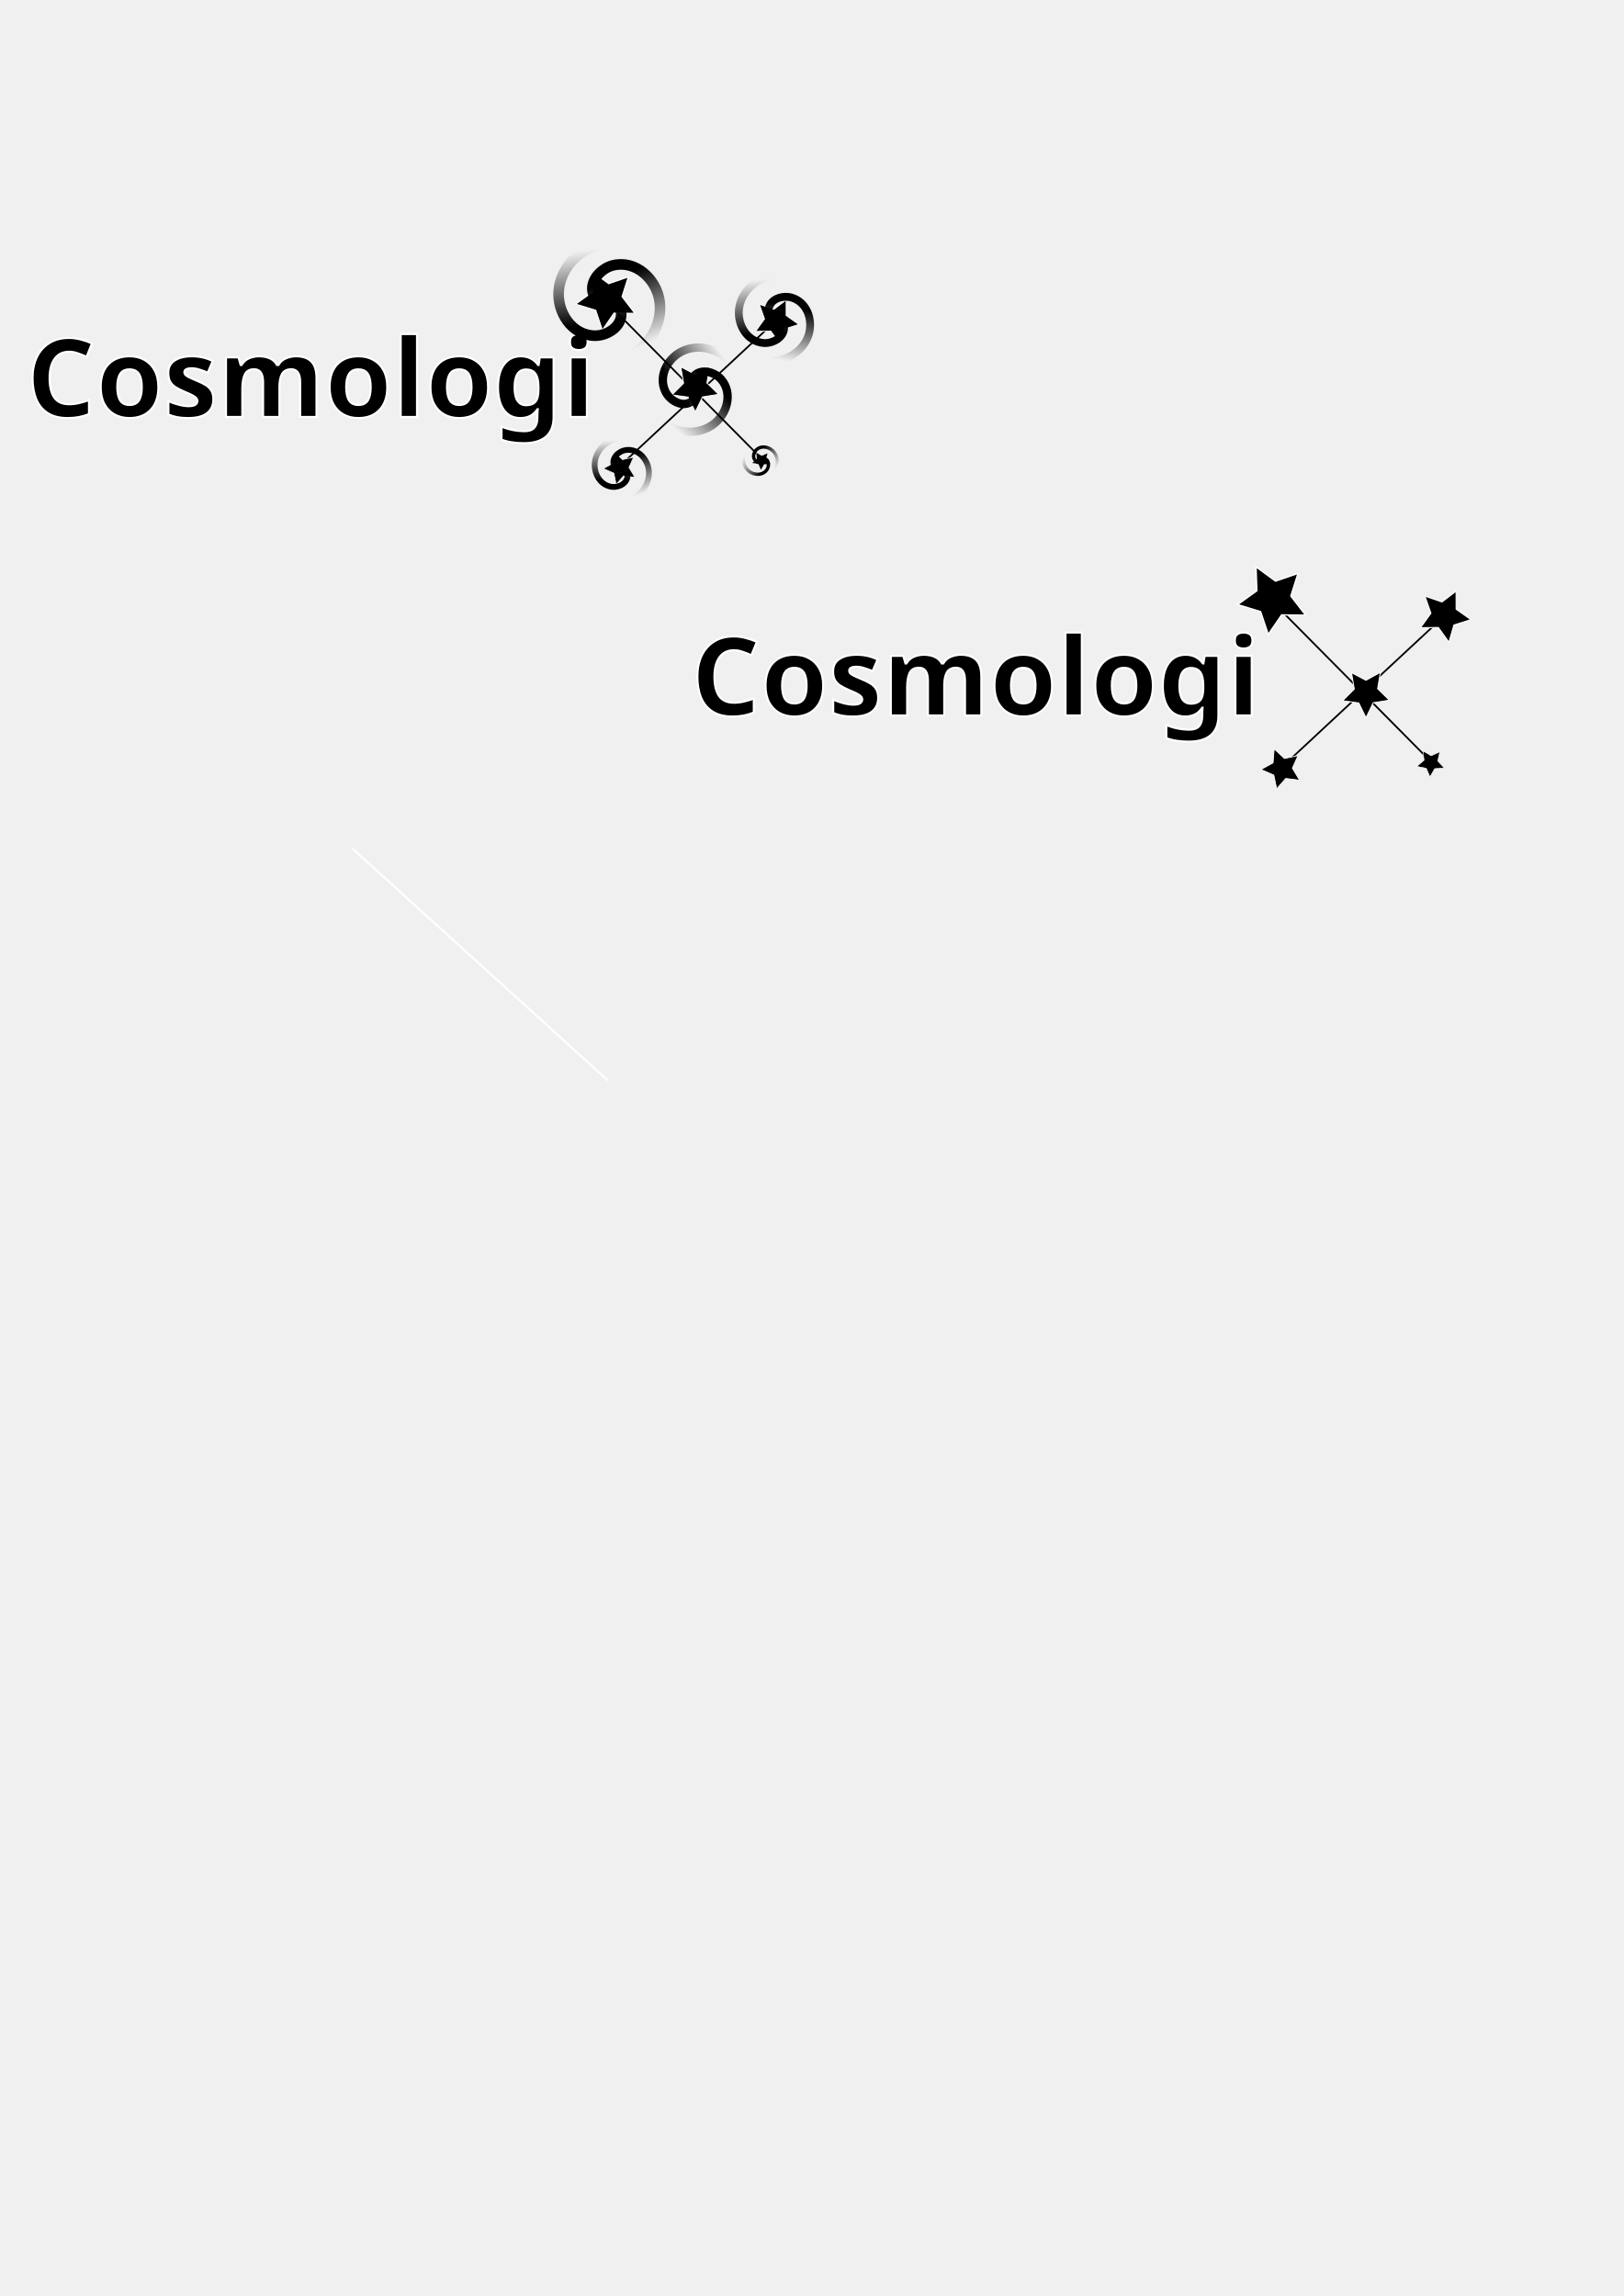
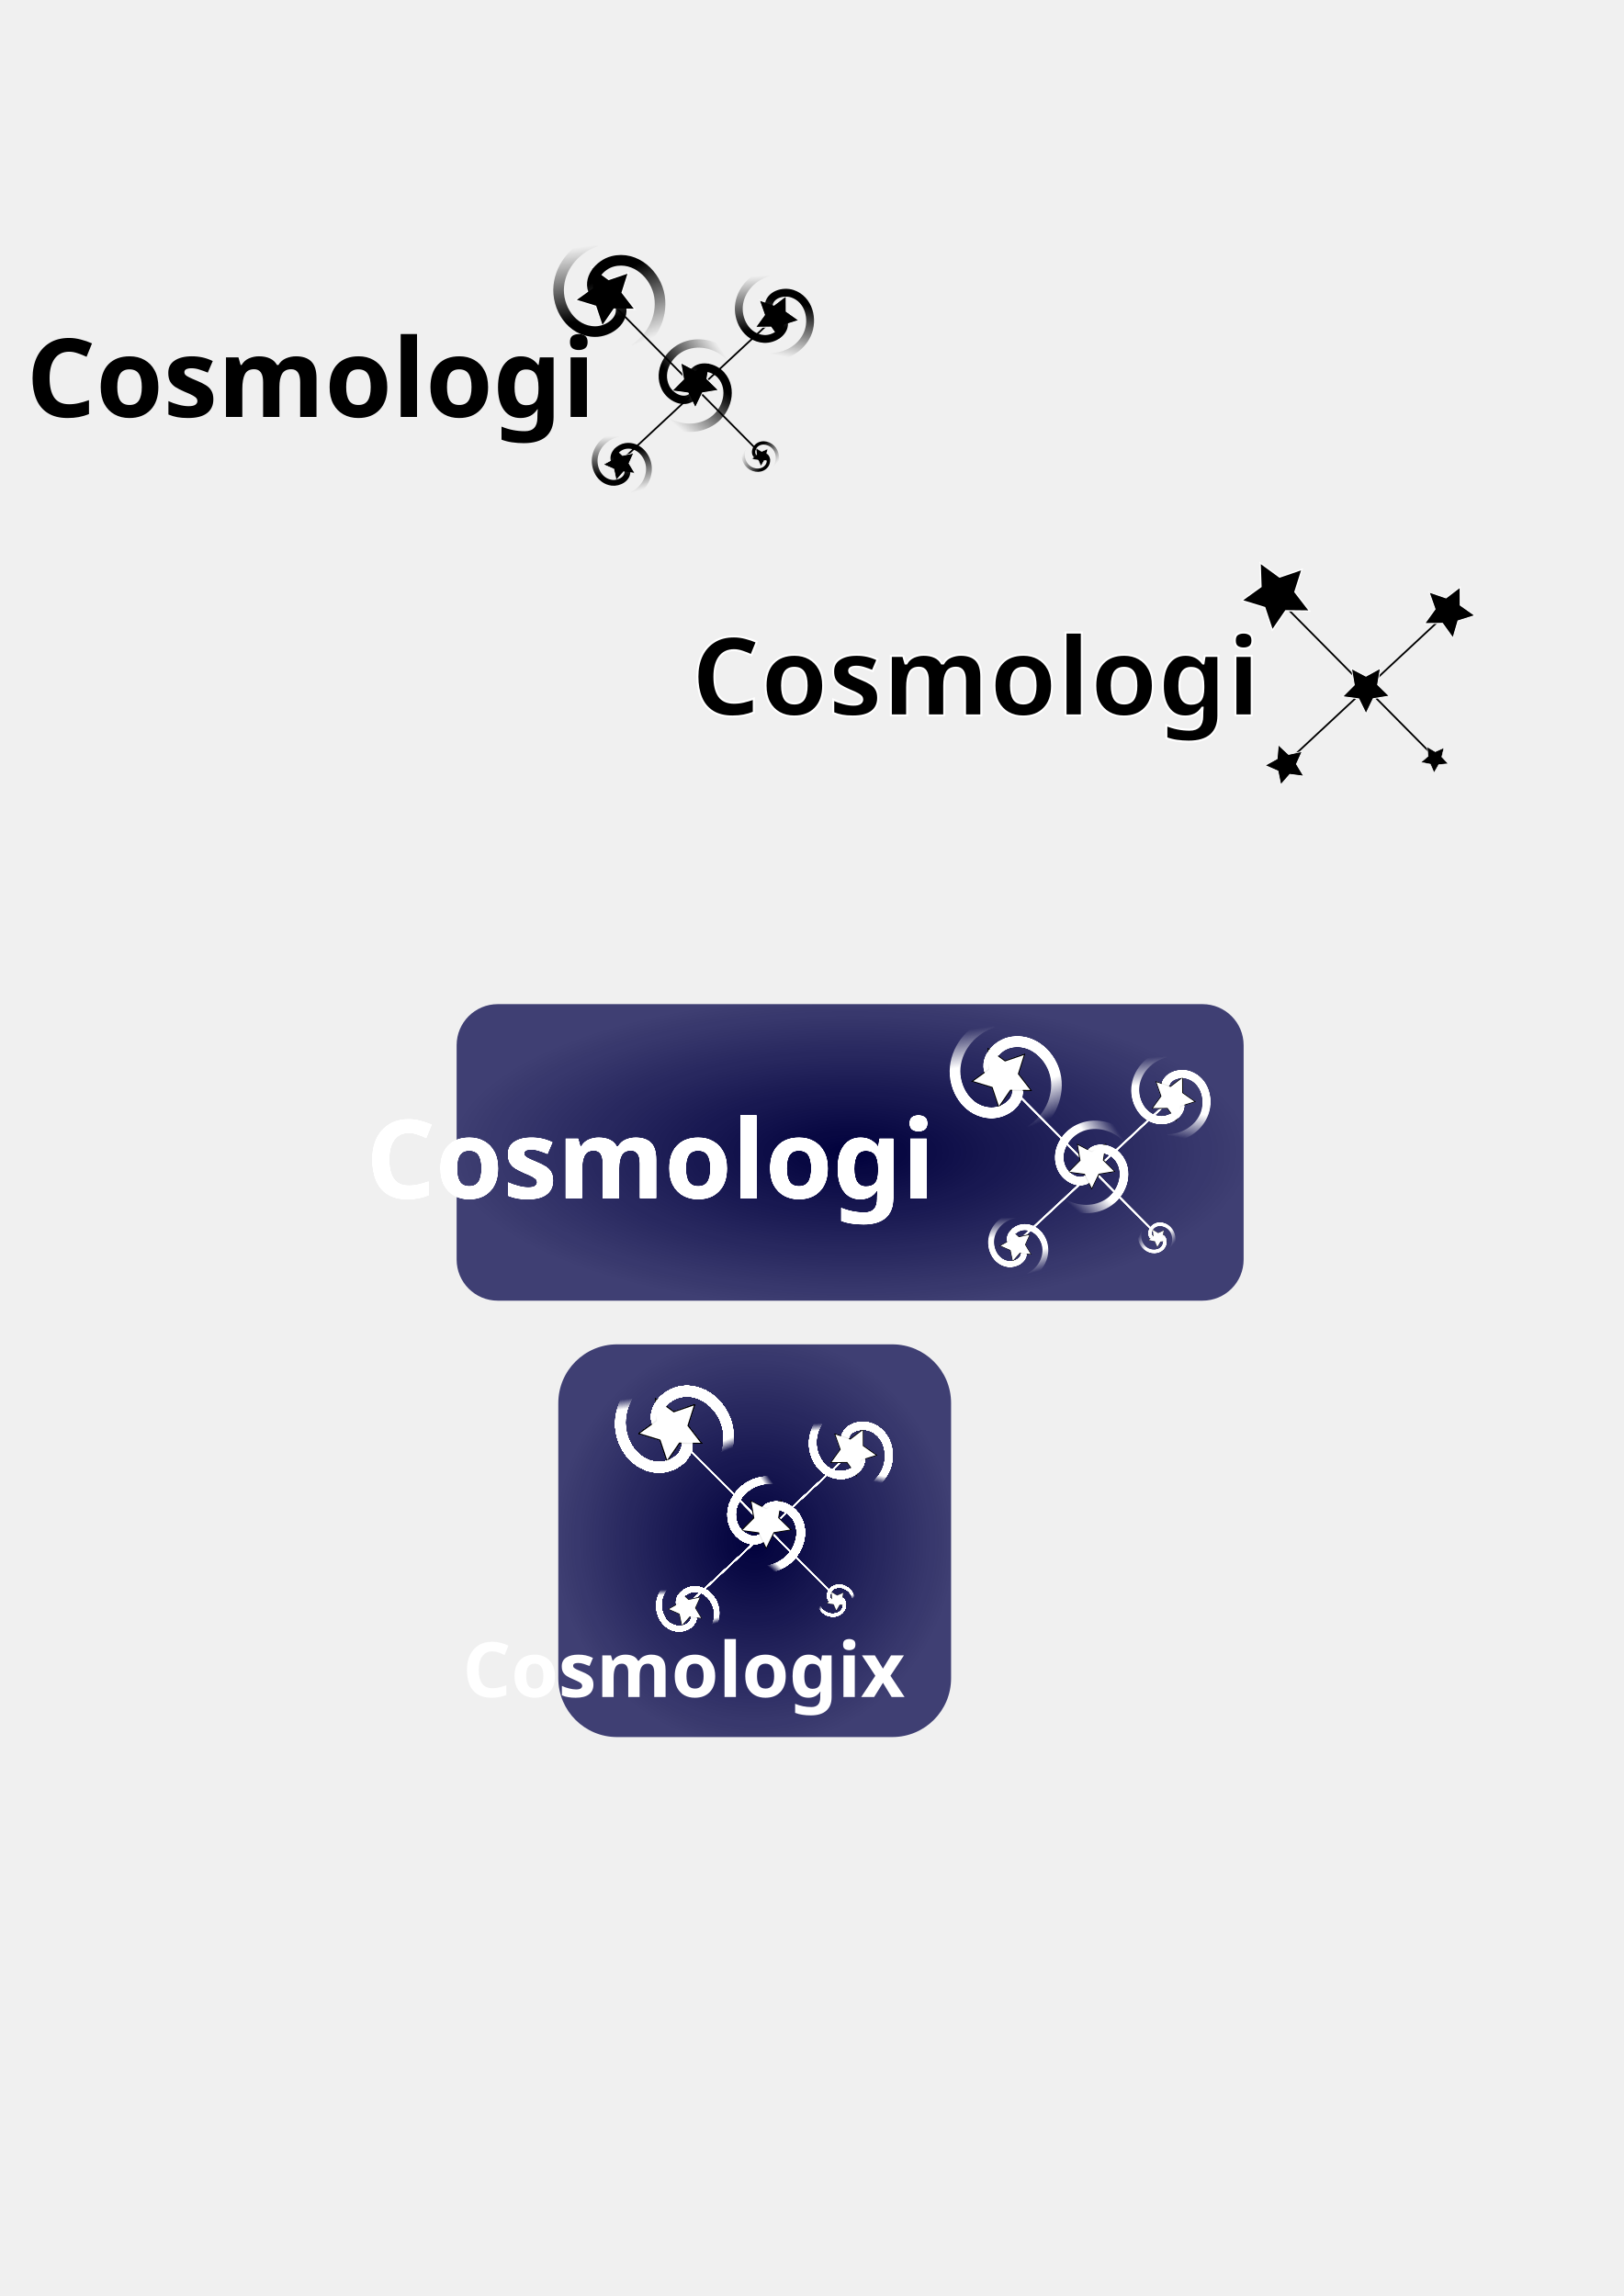
<svg xmlns="http://www.w3.org/2000/svg" xmlns:xlink="http://www.w3.org/1999/xlink" width="210mm" height="297mm" viewBox="0 0 210 297" version="1.1" id="svg5">
  <defs id="defs2">
+     <rect x="284.219" y="779.448" width="178.713" height="60.289" id="rect8260" />
+     <linearGradient id="linearGradient2620">
+       <stop style="stop-color:#00003b;stop-opacity:1;" offset="0" id="stop2616" />
+       <stop style="stop-color:#000046;stop-opacity:0.737;" offset="1" id="stop2618" />
+     </linearGradient>
    <linearGradient id="linearGradient1380">
      <stop style="stop-color:#000000;stop-opacity:1;" offset="0" id="stop1376" />
      <stop style="stop-color:#000000;stop-opacity:0;" offset="1" id="stop1378" />
    </linearGradient>
    <linearGradient xlink:href="#linearGradient1380" id="linearGradient1382" x1="120.04" y1="78.304" x2="130.813" y2="87.799" gradientUnits="userSpaceOnUse" />
    <linearGradient xlink:href="#linearGradient1380" id="linearGradient1426" gradientUnits="userSpaceOnUse" x1="120.04" y1="78.304" x2="130.813" y2="87.799" />
    <linearGradient xlink:href="#linearGradient1380" id="linearGradient1382-5" x1="120.04" y1="78.304" x2="130.813" y2="87.799" gradientUnits="userSpaceOnUse" />
    <linearGradient xlink:href="#linearGradient1380" id="linearGradient1672" gradientUnits="userSpaceOnUse" x1="120.04" y1="78.304" x2="130.813" y2="87.799" />
    <linearGradient xlink:href="#linearGradient1380" id="linearGradient1382-4" x1="120.04" y1="78.304" x2="130.813" y2="87.799" gradientUnits="userSpaceOnUse" />
    <linearGradient xlink:href="#linearGradient1380" id="linearGradient1720" gradientUnits="userSpaceOnUse" x1="120.04" y1="78.304" x2="130.813" y2="87.799" />
    <linearGradient xlink:href="#linearGradient1380" id="linearGradient1382-8" x1="120.04" y1="78.304" x2="130.813" y2="87.799" gradientUnits="userSpaceOnUse" />
    <linearGradient xlink:href="#linearGradient1380" id="linearGradient1768" gradientUnits="userSpaceOnUse" x1="120.04" y1="78.304" x2="130.813" y2="87.799" />
    <linearGradient xlink:href="#linearGradient1380" id="linearGradient1382-9" x1="120.04" y1="78.304" x2="130.813" y2="87.799" gradientUnits="userSpaceOnUse" />
    <linearGradient xlink:href="#linearGradient1380" id="linearGradient1816" gradientUnits="userSpaceOnUse" x1="120.04" y1="78.304" x2="130.813" y2="87.799" />
+     <radialGradient xlink:href="#linearGradient2620" id="radialGradient2624" cx="60.387" cy="110.52" fx="60.387" fy="110.52" r="51.925" gradientTransform="matrix(1,0,0,0.3892563,49.5633,106.0489)" gradientUnits="userSpaceOnUse" />
+     <linearGradient xlink:href="#linearGradient1380" id="linearGradient1382-0" x1="120.04" y1="78.304" x2="130.813" y2="87.799" gradientUnits="userSpaceOnUse" />
+     <linearGradient xlink:href="#linearGradient1380" id="linearGradient6683" gradientUnits="userSpaceOnUse" x1="120.04" y1="78.304" x2="130.813" y2="87.799" />
+     <linearGradient xlink:href="#linearGradient1380" id="linearGradient6685" gradientUnits="userSpaceOnUse" x1="120.04" y1="78.304" x2="130.813" y2="87.799" />
+     <linearGradient xlink:href="#linearGradient1380" id="linearGradient6687" gradientUnits="userSpaceOnUse" x1="120.04" y1="78.304" x2="130.813" y2="87.799" />
+     <linearGradient xlink:href="#linearGradient1380" id="linearGradient6689" gradientUnits="userSpaceOnUse" x1="120.04" y1="78.304" x2="130.813" y2="87.799" />
+     <linearGradient xlink:href="#linearGradient1380" id="linearGradient6691" gradientUnits="userSpaceOnUse" x1="120.04" y1="78.304" x2="130.813" y2="87.799" />
+     <linearGradient xlink:href="#linearGradient1380" id="linearGradient6693" gradientUnits="userSpaceOnUse" x1="120.04" y1="78.304" x2="130.813" y2="87.799" />
+     <linearGradient xlink:href="#linearGradient1380" id="linearGradient6695" gradientUnits="userSpaceOnUse" x1="120.04" y1="78.304" x2="130.813" y2="87.799" />
+     <linearGradient xlink:href="#linearGradient1380" id="linearGradient6697" gradientUnits="userSpaceOnUse" x1="120.04" y1="78.304" x2="130.813" y2="87.799" />
+     <linearGradient xlink:href="#linearGradient1380" id="linearGradient6699" gradientUnits="userSpaceOnUse" x1="120.04" y1="78.304" x2="130.813" y2="87.799" />
+     <filter style="color-interpolation-filters:sRGB;" id="filter7128" x="0" y="-0.02" width="1.006" height="1.03">
+       <feColorMatrix type="hueRotate" values="180" result="color1" id="feColorMatrix7124" />
+       <feColorMatrix values="-1 0 0 0 1 0 -1 0 0 1 0 0 -1 0 1 -0.21 -0.72 -0.07 2 0 " result="color2" id="feColorMatrix7126" />
+     </filter>
+     <radialGradient xlink:href="#linearGradient2620" id="radialGradient2624-3" cx="60.387" cy="110.52" fx="60.387" fy="110.52" r="51.925" gradientTransform="matrix(0.4990904,0,0,0.5154996,67.46861,142.3244)" gradientUnits="userSpaceOnUse" />
+     <linearGradient xlink:href="#linearGradient1380" id="linearGradient1382-2" x1="120.04" y1="78.304" x2="130.813" y2="87.799" gradientUnits="userSpaceOnUse" />
+     <linearGradient xlink:href="#linearGradient1380" id="linearGradient8027" gradientUnits="userSpaceOnUse" x1="120.04" y1="78.304" x2="130.813" y2="87.799" />
+     <linearGradient xlink:href="#linearGradient1380" id="linearGradient8029" gradientUnits="userSpaceOnUse" x1="120.04" y1="78.304" x2="130.813" y2="87.799" />
+     <linearGradient xlink:href="#linearGradient1380" id="linearGradient8031" gradientUnits="userSpaceOnUse" x1="120.04" y1="78.304" x2="130.813" y2="87.799" />
+     <linearGradient xlink:href="#linearGradient1380" id="linearGradient8033" gradientUnits="userSpaceOnUse" x1="120.04" y1="78.304" x2="130.813" y2="87.799" />
+     <linearGradient xlink:href="#linearGradient1380" id="linearGradient8035" gradientUnits="userSpaceOnUse" x1="120.04" y1="78.304" x2="130.813" y2="87.799" />
+     <linearGradient xlink:href="#linearGradient1380" id="linearGradient8037" gradientUnits="userSpaceOnUse" x1="120.04" y1="78.304" x2="130.813" y2="87.799" />
+     <linearGradient xlink:href="#linearGradient1380" id="linearGradient8039" gradientUnits="userSpaceOnUse" x1="120.04" y1="78.304" x2="130.813" y2="87.799" />
+     <linearGradient xlink:href="#linearGradient1380" id="linearGradient8041" gradientUnits="userSpaceOnUse" x1="120.04" y1="78.304" x2="130.813" y2="87.799" />
+     <linearGradient xlink:href="#linearGradient1380" id="linearGradient8043" gradientUnits="userSpaceOnUse" x1="120.04" y1="78.304" x2="130.813" y2="87.799" />
+     <filter style="color-interpolation-filters:sRGB;" id="filter8105" x="-0.021" y="-0.02" width="1.037" height="1.03">
+       <feColorMatrix type="hueRotate" values="180" result="color1" id="feColorMatrix8101" />
+       <feColorMatrix values="-1 0 0 0 1 0 -1 0 0 1 0 0 -1 0 1 -0.21 -0.72 -0.07 2 0 " result="fbSourceGraphic" id="feColorMatrix8103" />
+       <feColorMatrix result="fbSourceGraphicAlpha" in="fbSourceGraphic" values="0 0 0 -1 0 0 0 0 -1 0 0 0 0 -1 0 0 0 0 1 0" id="feColorMatrix8107" />
+       <feColorMatrix id="feColorMatrix8109" type="hueRotate" values="180" result="color1" in="fbSourceGraphic" />
+       <feColorMatrix id="feColorMatrix8111" values="-1 0 0 0 1 0 -1 0 0 1 0 0 -1 0 1 -0.21 -0.72 -0.07 2 0 " result="fbSourceGraphic" />
+       <feColorMatrix result="fbSourceGraphicAlpha" in="fbSourceGraphic" values="0 0 0 -1 0 0 0 0 -1 0 0 0 0 -1 0 0 0 0 1 0" id="feColorMatrix8113" />
+       <feColorMatrix id="feColorMatrix8115" type="hueRotate" values="180" result="color1" in="fbSourceGraphic" />
+       <feColorMatrix id="feColorMatrix8117" values="-1 0 0 0 1 0 -1 0 0 1 0 0 -1 0 1 -0.21 -0.72 -0.07 2 0 " result="color2" />
+     </filter>
  </defs>
  <g id="layer1">
    <text xml:space="preserve" style="font-weight:bold;font-size:14.111px;font-family:'DejaVu Sans';-inkscape-font-specification:'DejaVu Sans, Bold';text-align:center;text-anchor:middle;fill:#000000;stroke:#ffffff;stroke-width:0.265" x="36.84" y="67.983" id="text236">
      <tspan id="tspan234" style="stroke-width:0.265;fill:#000000" x="36.84" y="67.983" />
    </text>
-     <text xml:space="preserve" style="font-weight:bold;font-size:14.111px;font-family:Andika;-inkscape-font-specification:'Andika Bold';text-align:center;text-anchor:middle;fill:#000000;stroke:#ffffff;stroke-width:0.265;font-style:normal;font-stretch:normal;font-variant:normal" x="49.373" y="53.931" id="text292">
-       <tspan id="tspan290" style="stroke-width:0.265;-inkscape-font-specification:'Andika Bold';font-family:Andika;font-weight:bold;font-style:normal;font-stretch:normal;font-variant:normal" x="49.373" y="53.931">Cosmologi</tspan>
+     <text xml:space="preserve" style="font-weight:bold;font-size:14.111px;font-family:Andika;-inkscape-font-specification:'Andika Bold';text-align:center;text-anchor:middle;fill:#000000;stroke:none;stroke-width:0.265;font-style:normal;font-stretch:normal;font-variant:normal" x="49.373" y="53.931" id="text292">
+       <tspan id="tspan290" style="stroke-width:0.265;-inkscape-font-specification:'Andika Bold';font-family:Andika;font-weight:bold;font-style:normal;font-stretch:normal;font-variant:normal;stroke:none" x="49.373" y="53.931">Cosmologi</tspan>
    </text>
-     <path style="fill:#000000;stroke:#ffffff;stroke-width:0.265" d="M 45.575,109.761 78.618,139.765" id="path464" />
-     <path style="fill:#000000;stroke:#000000;stroke-width:0.226" d="M 99.972,41.842 80.304,60.155" id="path522" />
-     <path style="fill:#000000;stroke:#000000;stroke-width:0.226" d="M 77.354,37.986 99.316,60.155" id="path524" />
-     <g id="g1588" transform="matrix(-0.500278,-0.4375309,0.4375309,-0.500278,115.7266,135.3958)">
+     <path style="fill:#000000;stroke:#000000;stroke-width:0.226" d="M 99.972,41.312 80.304,59.625" id="path522" />
+     <path style="fill:#000000;stroke:#000000;stroke-width:0.226" d="M 77.354,37.457 99.316,59.625" id="path524" />
+     <g id="g1588" transform="matrix(-0.500278,-0.4375309,0.4375309,-0.500278,115.7266,134.8666)">
      <g id="g1477" transform="translate(-1.329284,-26.58568)" style="fill:#000000;fill-opacity:1;stroke:#ffffff;stroke-opacity:1">
        <path style="fill:#000000;fill-opacity:1;stroke:#ffffff;stroke-width:0.265;stroke-opacity:1" id="path396" d="m 96.468,36.46 -4.735,-0.476 -3.076,3.631 -1.011,-4.65 -4.404,-1.804 4.11,-2.398 0.355,-4.745 3.551,3.168 4.623,-1.129 -1.916,4.356 z" transform="matrix(0.8475871,-0.1595805,0.1628152,0.8307482,57.39896,86.4713)" />
      </g>
      <path style="fill:none;fill-rule:evenodd;stroke:url(#linearGradient1382);stroke-width:2.065;stroke-dasharray:none" id="path1351" d="m 124.573,78.238 c 0.75,1.748 -1.986,1.873 -2.906,1.247 -2.491,-1.699 -1.531,-5.375 0.412,-7.058 3.477,-3.009 8.748,-1.419 11.21,2.071 2.359,3.344 2.261,7.873 0.209,11.336" transform="translate(12.91304,-6.646419)" />
      <path style="fill:none;fill-rule:evenodd;stroke:url(#linearGradient1426);stroke-width:2.065;stroke-dasharray:none" id="path1351-7" d="m 124.573,78.238 c 0.75,1.748 -1.986,1.873 -2.906,1.247 -2.491,-1.699 -1.531,-5.375 0.412,-7.058 3.477,-3.009 8.748,-1.419 11.21,2.071 2.359,3.344 2.261,7.873 0.209,11.336" transform="rotate(165.2208,131.3745,76.62298)" />
    </g>
-     <g id="g1588-7" transform="matrix(0.2075098,0,0,0.2075098,69.84443,44.50226)">
+     <g id="g1588-7" transform="matrix(0.2075098,0,0,0.2075098,69.84443,43.9731)">
      <g id="g1477-4" transform="translate(-1.329284,-26.58568)" style="fill:#000000;fill-opacity:1;stroke:#ffffff;stroke-opacity:1">
        <path style="fill:#000000;fill-opacity:1;stroke:#ffffff;stroke-width:0.265;stroke-opacity:1" id="path396-5" d="m 96.468,36.46 -4.735,-0.476 -3.076,3.631 -1.011,-4.65 -4.404,-1.804 4.11,-2.398 0.355,-4.745 3.551,3.168 4.623,-1.129 -1.916,4.356 z" transform="matrix(0.8475871,-0.1595805,0.1628152,0.8307482,57.39896,86.4713)" />
      </g>
      <path style="fill:none;fill-rule:evenodd;stroke:url(#linearGradient1672);stroke-width:2.065;stroke-dasharray:none" id="path1351-2" d="m 124.573,78.238 c 0.75,1.748 -1.986,1.873 -2.906,1.247 -2.491,-1.699 -1.531,-5.375 0.412,-7.058 3.477,-3.009 8.748,-1.419 11.21,2.071 2.359,3.344 2.261,7.873 0.209,11.336" transform="translate(12.91304,-6.646419)" />
      <path style="fill:none;fill-rule:evenodd;stroke:url(#linearGradient1382-5);stroke-width:2.065;stroke-dasharray:none" id="path1351-7-5" d="m 124.573,78.238 c 0.75,1.748 -1.986,1.873 -2.906,1.247 -2.491,-1.699 -1.531,-5.375 0.412,-7.058 3.477,-3.009 8.748,-1.419 11.21,2.071 2.359,3.344 2.261,7.873 0.209,11.336" transform="rotate(165.2208,131.3745,76.62298)" />
    </g>
-     <g id="g1588-3" transform="matrix(0.249519,0.4223408,-0.4223408,0.249519,96.58531,-34.90105)">
+     <g id="g1588-3" transform="matrix(0.249519,0.4223408,-0.4223408,0.249519,96.58531,-35.43022)">
      <g id="g1477-0" transform="translate(-1.329284,-26.58568)" style="fill:#000000;fill-opacity:1;stroke:#ffffff;stroke-opacity:1">
        <path style="fill:#000000;fill-opacity:1;stroke:#ffffff;stroke-width:0.265;stroke-opacity:1" id="path396-7" d="m 96.468,36.46 -4.735,-0.476 -3.076,3.631 -1.011,-4.65 -4.404,-1.804 4.11,-2.398 0.355,-4.745 3.551,3.168 4.623,-1.129 -1.916,4.356 z" transform="matrix(0.8475871,-0.1595805,0.1628152,0.8307482,57.39896,86.4713)" />
      </g>
      <path style="fill:none;fill-rule:evenodd;stroke:url(#linearGradient1720);stroke-width:2.065;stroke-dasharray:none" id="path1351-8" d="m 124.573,78.238 c 0.75,1.748 -1.986,1.873 -2.906,1.247 -2.491,-1.699 -1.531,-5.375 0.412,-7.058 3.477,-3.009 8.748,-1.419 11.21,2.071 2.359,3.344 2.261,7.873 0.209,11.336" transform="translate(12.91304,-6.646419)" />
      <path style="fill:none;fill-rule:evenodd;stroke:url(#linearGradient1382-4);stroke-width:2.065;stroke-dasharray:none" id="path1351-7-6" d="m 124.573,78.238 c 0.75,1.748 -1.986,1.873 -2.906,1.247 -2.491,-1.699 -1.531,-5.375 0.412,-7.058 3.477,-3.009 8.748,-1.419 11.21,2.071 2.359,3.344 2.261,7.873 0.209,11.336" transform="rotate(165.2208,131.3745,76.62298)" />
    </g>
-     <g id="g1588-1" transform="matrix(-0.2426705,-0.2679265,0.2679265,-0.2426705,94.28244,115.1105)">
+     <g id="g1588-1" transform="matrix(-0.2426705,-0.2679265,0.2679265,-0.2426705,94.28244,114.5814)">
      <g id="g1477-49" transform="translate(-1.329284,-26.58568)" style="fill:#000000;fill-opacity:1;stroke:#ffffff;stroke-opacity:1">
        <path style="fill:#000000;fill-opacity:1;stroke:#ffffff;stroke-width:0.265;stroke-opacity:1" id="path396-2" d="m 96.468,36.46 -4.735,-0.476 -3.076,3.631 -1.011,-4.65 -4.404,-1.804 4.11,-2.398 0.355,-4.745 3.551,3.168 4.623,-1.129 -1.916,4.356 z" transform="matrix(0.8475871,-0.1595805,0.1628152,0.8307482,57.39896,86.4713)" />
      </g>
      <path style="fill:none;fill-rule:evenodd;stroke:url(#linearGradient1768);stroke-width:2.065;stroke-dasharray:none" id="path1351-0" d="m 124.573,78.238 c 0.75,1.748 -1.986,1.873 -2.906,1.247 -2.491,-1.699 -1.531,-5.375 0.412,-7.058 3.477,-3.009 8.748,-1.419 11.21,2.071 2.359,3.344 2.261,7.873 0.209,11.336" transform="translate(12.91304,-6.646419)" />
      <path style="fill:none;fill-rule:evenodd;stroke:url(#linearGradient1382-8);stroke-width:2.065;stroke-dasharray:none" id="path1351-7-68" d="m 124.573,78.238 c 0.75,1.748 -1.986,1.873 -2.906,1.247 -2.491,-1.699 -1.531,-5.375 0.412,-7.058 3.477,-3.009 8.748,-1.419 11.21,2.071 2.359,3.344 2.261,7.873 0.209,11.336" transform="rotate(165.2208,131.3745,76.62298)" />
    </g>
-     <g id="g1588-4" transform="matrix(0.1307858,-0.5062682,0.5062682,0.1307858,35.12069,110.4216)">
+     <g id="g1588-4" transform="matrix(0.1307858,-0.5062682,0.5062682,0.1307858,35.12069,109.8925)">
      <g id="g1477-9" transform="translate(-1.329284,-26.58568)" style="fill:#000000;fill-opacity:1;stroke:#ffffff;stroke-opacity:1">
        <path style="fill:#000000;fill-opacity:1;stroke:#ffffff;stroke-width:0.265;stroke-opacity:1" id="path396-50" d="m 96.468,36.46 -4.735,-0.476 -3.076,3.631 -1.011,-4.65 -4.404,-1.804 4.11,-2.398 0.355,-4.745 3.551,3.168 4.623,-1.129 -1.916,4.356 z" transform="matrix(0.8475871,-0.1595805,0.1628152,0.8307482,57.39896,86.4713)" />
      </g>
      <path style="fill:none;fill-rule:evenodd;stroke:url(#linearGradient1816);stroke-width:2.065;stroke-dasharray:none" id="path1351-4" d="m 124.573,78.238 c 0.75,1.748 -1.986,1.873 -2.906,1.247 -2.491,-1.699 -1.531,-5.375 0.412,-7.058 3.477,-3.009 8.748,-1.419 11.21,2.071 2.359,3.344 2.261,7.873 0.209,11.336" transform="translate(12.91304,-6.646419)" />
      <path style="fill:none;fill-rule:evenodd;stroke:url(#linearGradient1382-9);stroke-width:2.065;stroke-dasharray:none" id="path1351-7-8" d="m 124.573,78.238 c 0.75,1.748 -1.986,1.873 -2.906,1.247 -2.491,-1.699 -1.531,-5.375 0.412,-7.058 3.477,-3.009 8.748,-1.419 11.21,2.071 2.359,3.344 2.261,7.873 0.209,11.336" transform="rotate(165.2208,131.3745,76.62298)" />
    </g>
    <text xml:space="preserve" style="font-style:normal;font-variant:normal;font-weight:bold;font-stretch:normal;font-size:14.111px;font-family:Andika;-inkscape-font-specification:'Andika Bold';text-align:center;text-anchor:middle;fill:#000000;stroke:#ffffff;stroke-width:0.265" x="135.359" y="92.542" id="text292-9">
      <tspan id="tspan290-4" style="font-style:normal;font-variant:normal;font-weight:bold;font-stretch:normal;font-family:Andika;-inkscape-font-specification:'Andika Bold';stroke-width:0.265" x="135.359" y="92.542">Cosmologi</tspan>
    </text>
-     <path style="fill:#000000;stroke:#000000;stroke-width:0.226" d="M 185.958,80.452 166.29,98.765" id="path522-9" />
-     <path style="fill:#000000;stroke:#000000;stroke-width:0.226" d="m 163.34,76.597 21.962,22.168" id="path524-0" />
-     <g id="g1477-1" transform="matrix(-0.5719629,-0.5002249,0.5002249,-0.5719629,194.7339,203.8934)" style="fill:#000000;fill-opacity:1;stroke:#ffffff;stroke-opacity:1">
+     <path style="fill:#000000;stroke:#000000;stroke-width:0.226" d="M 186.487,79.923 166.819,98.236" id="path522-9" />
+     <path style="fill:#000000;stroke:#000000;stroke-width:0.226" d="m 163.869,76.068 21.962,22.168" id="path524-0" />
+     <g id="g1477-1" transform="matrix(-0.5719629,-0.5002249,0.5002249,-0.5719629,195.2631,203.3642)" style="fill:#000000;fill-opacity:1;stroke:#ffffff;stroke-opacity:1">
      <path style="fill:#000000;fill-opacity:1;stroke:#ffffff;stroke-width:0.265;stroke-opacity:1" id="path396-77" d="m 96.468,36.46 -4.735,-0.476 -3.076,3.631 -1.011,-4.65 -4.404,-1.804 4.11,-2.398 0.355,-4.745 3.551,3.168 4.623,-1.129 -1.916,4.356 z" transform="matrix(0.8475871,-0.1595805,0.1628152,0.8307482,57.39896,86.4713)" />
    </g>
-     <g id="g1477-4-9" transform="matrix(0.3006223,0,0,0.3006223,143.1605,68.85509)" style="fill:#000000;fill-opacity:1;stroke:#ffffff;stroke-opacity:1">
+     <g id="g1477-4-9" transform="matrix(0.3006223,0,0,0.3006223,143.6897,68.32593)" style="fill:#000000;fill-opacity:1;stroke:#ffffff;stroke-opacity:1">
      <path style="fill:#000000;fill-opacity:1;stroke:#ffffff;stroke-width:0.265;stroke-opacity:1" id="path396-5-7" d="m 96.468,36.46 -4.735,-0.476 -3.076,3.631 -1.011,-4.65 -4.404,-1.804 4.11,-2.398 0.355,-4.745 3.551,3.168 4.623,-1.129 -1.916,4.356 z" transform="matrix(0.8475871,-0.1595805,0.1628152,0.8307482,57.39896,86.4713)" />
    </g>
-     <g id="g1477-0-3" transform="matrix(0.290127,0.4910747,-0.4910747,0.290127,195.0743,-17.5952)" style="fill:#000000;fill-opacity:1;stroke:#ffffff;stroke-opacity:1">
+     <g id="g1477-0-3" transform="matrix(0.290127,0.4910747,-0.4910747,0.290127,195.6035,-18.12437)" style="fill:#000000;fill-opacity:1;stroke:#ffffff;stroke-opacity:1">
      <path style="fill:#000000;fill-opacity:1;stroke:#ffffff;stroke-width:0.265;stroke-opacity:1" id="path396-7-6" d="m 96.468,36.46 -4.735,-0.476 -3.076,3.631 -1.011,-4.65 -4.404,-1.804 4.11,-2.398 0.355,-4.745 3.551,3.168 4.623,-1.129 -1.916,4.356 z" transform="matrix(0.8475871,-0.1595805,0.1628152,0.8307482,57.39896,86.4713)" />
    </g>
-     <g id="g1477-49-9" transform="matrix(-0.2969568,-0.3278627,0.3278627,-0.2969568,174.6518,174.5579)" style="fill:#000000;fill-opacity:1;stroke:#ffffff;stroke-opacity:1">
+     <g id="g1477-49-9" transform="matrix(-0.2969568,-0.3278627,0.3278627,-0.2969568,175.1809,174.0288)" style="fill:#000000;fill-opacity:1;stroke:#ffffff;stroke-opacity:1">
      <path style="fill:#000000;fill-opacity:1;stroke:#ffffff;stroke-width:0.265;stroke-opacity:1" id="path396-2-4" d="m 96.468,36.46 -4.735,-0.476 -3.076,3.631 -1.011,-4.65 -4.404,-1.804 4.11,-2.398 0.355,-4.745 3.551,3.168 4.623,-1.129 -1.916,4.356 z" transform="matrix(0.8475871,-0.1595805,0.1628152,0.8307482,57.39896,86.4713)" />
    </g>
-     <g id="g1477-9-9" transform="matrix(0.1307858,-0.5062682,0.5062682,0.1307858,108.2324,147.1777)" style="fill:#000000;fill-opacity:1;stroke:#ffffff;stroke-opacity:1">
+     <g id="g1477-9-9" transform="matrix(0.1307858,-0.5062682,0.5062682,0.1307858,108.2324,146.6486)" style="fill:#000000;fill-opacity:1;stroke:#ffffff;stroke-opacity:1">
      <path style="fill:#000000;fill-opacity:1;stroke:#ffffff;stroke-width:0.265;stroke-opacity:1" id="path396-50-3" d="m 96.468,36.46 -4.735,-0.476 -3.076,3.631 -1.011,-4.65 -4.404,-1.804 4.11,-2.398 0.355,-4.745 3.551,3.168 4.623,-1.129 -1.916,4.356 z" transform="matrix(0.8475871,-0.1595805,0.1628152,0.8307482,57.39896,86.4713)" />
+     </g>
+     <g id="g8572">
+       <rect style="fill:url(#radialGradient2624);fill-opacity:1;stroke:#ffffff;stroke-width:0;stroke-dasharray:none;stroke-opacity:1" id="rect2614" width="101.785" height="38.359" x="59.058" y="129.89" ry="5.317" />
+       <g id="g6759" style="filter:url(#filter7128)" transform="translate(51.08248,15.95141)">
+         <text xml:space="preserve" style="font-style:normal;font-variant:normal;font-weight:bold;font-stretch:normal;font-size:14.111px;font-family:Andika;-inkscape-font-specification:'Andika Bold';text-align:center;text-anchor:middle;fill:#000000;stroke:none;stroke-width:0.265" x="49.562" y="139.043" id="text292-92">
+           <tspan id="tspan290-8" style="font-style:normal;font-variant:normal;font-weight:bold;font-stretch:normal;font-family:Andika;-inkscape-font-specification:'Andika Bold';stroke:none;stroke-width:0.265" x="49.562" y="139.043">Cosmologi</tspan>
+         </text>
+         <path style="fill:#000000;stroke:#000000;stroke-width:0.226" d="M 100.16,126.425 80.493,144.738" id="path522-3" />
+         <path style="fill:#000000;stroke:#000000;stroke-width:0.226" d="m 77.543,122.57 21.962,22.168" id="path524-01" />
+         <g id="g1588-78" transform="matrix(-0.500278,-0.4375309,0.4375309,-0.500278,115.915,219.9791)">
+           <g id="g1477-91" transform="translate(-1.329284,-26.58568)" style="fill:#000000;fill-opacity:1;stroke:#ffffff;stroke-opacity:1">
+             <path style="fill:#000000;fill-opacity:1;stroke:#ffffff;stroke-width:0.265;stroke-opacity:1" id="path396-54" d="m 96.468,36.46 -4.735,-0.476 -3.076,3.631 -1.011,-4.65 -4.404,-1.804 4.11,-2.398 0.355,-4.745 3.551,3.168 4.623,-1.129 -1.916,4.356 z" transform="matrix(0.8475871,-0.1595805,0.1628152,0.8307482,57.39896,86.4713)" />
+           </g>
+           <path style="fill:none;fill-rule:evenodd;stroke:url(#linearGradient6683);stroke-width:2.065;stroke-dasharray:none" id="path1351-9" d="m 124.573,78.238 c 0.75,1.748 -1.986,1.873 -2.906,1.247 -2.491,-1.699 -1.531,-5.375 0.412,-7.058 3.477,-3.009 8.748,-1.419 11.21,2.071 2.359,3.344 2.261,7.873 0.209,11.336" transform="translate(12.91304,-6.646419)" />
+           <path style="fill:none;fill-rule:evenodd;stroke:url(#linearGradient6685);stroke-width:2.065;stroke-dasharray:none" id="path1351-7-2" d="m 124.573,78.238 c 0.75,1.748 -1.986,1.873 -2.906,1.247 -2.491,-1.699 -1.531,-5.375 0.412,-7.058 3.477,-3.009 8.748,-1.419 11.21,2.071 2.359,3.344 2.261,7.873 0.209,11.336" transform="rotate(165.2208,131.3745,76.62298)" />
+         </g>
+         <g id="g1588-7-5" transform="matrix(0.2075098,0,0,0.2075098,70.03281,129.0856)">
+           <g id="g1477-4-7" transform="translate(-1.329284,-26.58568)" style="fill:#000000;fill-opacity:1;stroke:#ffffff;stroke-opacity:1">
+             <path style="fill:#000000;fill-opacity:1;stroke:#ffffff;stroke-width:0.265;stroke-opacity:1" id="path396-5-4" d="m 96.468,36.46 -4.735,-0.476 -3.076,3.631 -1.011,-4.65 -4.404,-1.804 4.11,-2.398 0.355,-4.745 3.551,3.168 4.623,-1.129 -1.916,4.356 z" transform="matrix(0.8475871,-0.1595805,0.1628152,0.8307482,57.39896,86.4713)" />
+           </g>
+           <path style="fill:none;fill-rule:evenodd;stroke:url(#linearGradient6687);stroke-width:2.065;stroke-dasharray:none" id="path1351-2-9" d="m 124.573,78.238 c 0.75,1.748 -1.986,1.873 -2.906,1.247 -2.491,-1.699 -1.531,-5.375 0.412,-7.058 3.477,-3.009 8.748,-1.419 11.21,2.071 2.359,3.344 2.261,7.873 0.209,11.336" transform="translate(12.91304,-6.646419)" />
+           <path style="fill:none;fill-rule:evenodd;stroke:url(#linearGradient6689);stroke-width:2.065;stroke-dasharray:none" id="path1351-7-5-9" d="m 124.573,78.238 c 0.75,1.748 -1.986,1.873 -2.906,1.247 -2.491,-1.699 -1.531,-5.375 0.412,-7.058 3.477,-3.009 8.748,-1.419 11.21,2.071 2.359,3.344 2.261,7.873 0.209,11.336" transform="rotate(165.2208,131.3745,76.62298)" />
+         </g>
+         <g id="g1588-3-4" transform="matrix(0.249519,0.4223408,-0.4223408,0.249519,96.77369,49.68231)">
+           <g id="g1477-0-5" transform="translate(-1.329284,-26.58568)" style="fill:#000000;fill-opacity:1;stroke:#ffffff;stroke-opacity:1">
+             <path style="fill:#000000;fill-opacity:1;stroke:#ffffff;stroke-width:0.265;stroke-opacity:1" id="path396-7-9" d="m 96.468,36.46 -4.735,-0.476 -3.076,3.631 -1.011,-4.65 -4.404,-1.804 4.11,-2.398 0.355,-4.745 3.551,3.168 4.623,-1.129 -1.916,4.356 z" transform="matrix(0.8475871,-0.1595805,0.1628152,0.8307482,57.39896,86.4713)" />
+           </g>
+           <path style="fill:none;fill-rule:evenodd;stroke:url(#linearGradient6691);stroke-width:2.065;stroke-dasharray:none" id="path1351-8-3" d="m 124.573,78.238 c 0.75,1.748 -1.986,1.873 -2.906,1.247 -2.491,-1.699 -1.531,-5.375 0.412,-7.058 3.477,-3.009 8.748,-1.419 11.21,2.071 2.359,3.344 2.261,7.873 0.209,11.336" transform="translate(12.91304,-6.646419)" />
+           <path style="fill:none;fill-rule:evenodd;stroke:url(#linearGradient6693);stroke-width:2.065;stroke-dasharray:none" id="path1351-7-6-5" d="m 124.573,78.238 c 0.75,1.748 -1.986,1.873 -2.906,1.247 -2.491,-1.699 -1.531,-5.375 0.412,-7.058 3.477,-3.009 8.748,-1.419 11.21,2.071 2.359,3.344 2.261,7.873 0.209,11.336" transform="rotate(165.2208,131.3745,76.62298)" />
+         </g>
+         <g id="g1588-1-7" transform="matrix(-0.2426705,-0.2679265,0.2679265,-0.2426705,94.47082,199.6939)">
+           <g id="g1477-49-0" transform="translate(-1.329284,-26.58568)" style="fill:#000000;fill-opacity:1;stroke:#ffffff;stroke-opacity:1">
+             <path style="fill:#000000;fill-opacity:1;stroke:#ffffff;stroke-width:0.265;stroke-opacity:1" id="path396-2-8" d="m 96.468,36.46 -4.735,-0.476 -3.076,3.631 -1.011,-4.65 -4.404,-1.804 4.11,-2.398 0.355,-4.745 3.551,3.168 4.623,-1.129 -1.916,4.356 z" transform="matrix(0.8475871,-0.1595805,0.1628152,0.8307482,57.39896,86.4713)" />
+           </g>
+           <path style="fill:none;fill-rule:evenodd;stroke:url(#linearGradient6695);stroke-width:2.065;stroke-dasharray:none" id="path1351-0-1" d="m 124.573,78.238 c 0.75,1.748 -1.986,1.873 -2.906,1.247 -2.491,-1.699 -1.531,-5.375 0.412,-7.058 3.477,-3.009 8.748,-1.419 11.21,2.071 2.359,3.344 2.261,7.873 0.209,11.336" transform="translate(12.91304,-6.646419)" />
+           <path style="fill:none;fill-rule:evenodd;stroke:url(#linearGradient6697);stroke-width:2.065;stroke-dasharray:none" id="path1351-7-68-9" d="m 124.573,78.238 c 0.75,1.748 -1.986,1.873 -2.906,1.247 -2.491,-1.699 -1.531,-5.375 0.412,-7.058 3.477,-3.009 8.748,-1.419 11.21,2.071 2.359,3.344 2.261,7.873 0.209,11.336" transform="rotate(165.2208,131.3745,76.62298)" />
+         </g>
+         <g id="g1588-4-9" transform="matrix(0.1307858,-0.5062682,0.5062682,0.1307858,35.30907,195.005)">
+           <g id="g1477-9-7" transform="translate(-1.329284,-26.58568)" style="fill:#000000;fill-opacity:1;stroke:#ffffff;stroke-opacity:1">
+             <path style="fill:#000000;fill-opacity:1;stroke:#ffffff;stroke-width:0.265;stroke-opacity:1" id="path396-50-8" d="m 96.468,36.46 -4.735,-0.476 -3.076,3.631 -1.011,-4.65 -4.404,-1.804 4.11,-2.398 0.355,-4.745 3.551,3.168 4.623,-1.129 -1.916,4.356 z" transform="matrix(0.8475871,-0.1595805,0.1628152,0.8307482,57.39896,86.4713)" />
+           </g>
+           <path style="fill:none;fill-rule:evenodd;stroke:url(#linearGradient6699);stroke-width:2.065;stroke-dasharray:none" id="path1351-4-2" d="m 124.573,78.238 c 0.75,1.748 -1.986,1.873 -2.906,1.247 -2.491,-1.699 -1.531,-5.375 0.412,-7.058 3.477,-3.009 8.748,-1.419 11.21,2.071 2.359,3.344 2.261,7.873 0.209,11.336" transform="translate(12.91304,-6.646419)" />
+           <path style="fill:none;fill-rule:evenodd;stroke:url(#linearGradient1382-0);stroke-width:2.065;stroke-dasharray:none" id="path1351-7-8-5" d="m 124.573,78.238 c 0.75,1.748 -1.986,1.873 -2.906,1.247 -2.491,-1.699 -1.531,-5.375 0.412,-7.058 3.477,-3.009 8.748,-1.419 11.21,2.071 2.359,3.344 2.261,7.873 0.209,11.336" transform="rotate(165.2208,131.3745,76.62298)" />
+         </g>
+       </g>
+     </g>
+     <text xml:space="preserve" transform="scale(0.2645833)" id="text8258" style="fill:#000000;-inkscape-font-specification:'STIXGeneral Bold';font-family:STIXGeneral;font-weight:bold;font-size:32px;text-align:center;stroke:none;font-style:normal;font-stretch:normal;font-variant:normal;stroke-width:0;stroke-dasharray:none;stroke-opacity:1;fill-opacity:1;white-space:pre;shape-inside:url(#rect8260)" />
+     <g id="g8491">
+       <rect style="fill:url(#radialGradient2624-3);fill-opacity:1;stroke:#ffffff;stroke-width:0;stroke-dasharray:none;stroke-opacity:1" id="rect2614-0" width="50.8" height="50.8" x="72.207" y="173.898" ry="7.596" />
+       <g id="g8099" transform="matrix(1.067558,0,0,1.067558,46.00597,-8.687732)" style="filter:url(#filter8105)">
+         <path style="fill:#000000;stroke:#000000;stroke-width:0.226" d="M 59.785,184.344 40.117,202.657" id="path522-1" />
+         <path style="fill:#000000;stroke:#000000;stroke-width:0.226" d="m 37.167,180.488 21.962,22.168" id="path524-9" />
+         <g id="g1588-0" transform="matrix(-0.500278,-0.4375309,0.4375309,-0.500278,75.53971,277.8979)">
+           <g id="g1477-5" transform="translate(-1.329284,-26.58568)" style="fill:#000000;fill-opacity:1;stroke:#ffffff;stroke-opacity:1">
+             <path style="fill:#000000;fill-opacity:1;stroke:#ffffff;stroke-width:0.265;stroke-opacity:1" id="path396-6" d="m 96.468,36.46 -4.735,-0.476 -3.076,3.631 -1.011,-4.65 -4.404,-1.804 4.11,-2.398 0.355,-4.745 3.551,3.168 4.623,-1.129 -1.916,4.356 z" transform="matrix(0.8475871,-0.1595805,0.1628152,0.8307482,57.39896,86.4713)" />
+           </g>
+           <path style="fill:none;fill-rule:evenodd;stroke:url(#linearGradient8027);stroke-width:2.065;stroke-dasharray:none" id="path1351-77" d="m 124.573,78.238 c 0.75,1.748 -1.986,1.873 -2.906,1.247 -2.491,-1.699 -1.531,-5.375 0.412,-7.058 3.477,-3.009 8.748,-1.419 11.21,2.071 2.359,3.344 2.261,7.873 0.209,11.336" transform="translate(12.91304,-6.646419)" />
+           <path style="fill:none;fill-rule:evenodd;stroke:url(#linearGradient8029);stroke-width:2.065;stroke-dasharray:none" id="path1351-7-4" d="m 124.573,78.238 c 0.75,1.748 -1.986,1.873 -2.906,1.247 -2.491,-1.699 -1.531,-5.375 0.412,-7.058 3.477,-3.009 8.748,-1.419 11.21,2.071 2.359,3.344 2.261,7.873 0.209,11.336" transform="rotate(165.2208,131.3745,76.62298)" />
+         </g>
+         <g id="g1588-7-0" transform="matrix(0.2075098,0,0,0.2075098,29.65752,187.0044)">
+           <g id="g1477-4-6" transform="translate(-1.329284,-26.58568)" style="fill:#000000;fill-opacity:1;stroke:#ffffff;stroke-opacity:1">
+             <path style="fill:#000000;fill-opacity:1;stroke:#ffffff;stroke-width:0.265;stroke-opacity:1" id="path396-5-47" d="m 96.468,36.46 -4.735,-0.476 -3.076,3.631 -1.011,-4.65 -4.404,-1.804 4.11,-2.398 0.355,-4.745 3.551,3.168 4.623,-1.129 -1.916,4.356 z" transform="matrix(0.8475871,-0.1595805,0.1628152,0.8307482,57.39896,86.4713)" />
+           </g>
+           <path style="fill:none;fill-rule:evenodd;stroke:url(#linearGradient8031);stroke-width:2.065;stroke-dasharray:none" id="path1351-2-4" d="m 124.573,78.238 c 0.75,1.748 -1.986,1.873 -2.906,1.247 -2.491,-1.699 -1.531,-5.375 0.412,-7.058 3.477,-3.009 8.748,-1.419 11.21,2.071 2.359,3.344 2.261,7.873 0.209,11.336" transform="translate(12.91304,-6.646419)" />
+           <path style="fill:none;fill-rule:evenodd;stroke:url(#linearGradient8033);stroke-width:2.065;stroke-dasharray:none" id="path1351-7-5-8" d="m 124.573,78.238 c 0.75,1.748 -1.986,1.873 -2.906,1.247 -2.491,-1.699 -1.531,-5.375 0.412,-7.058 3.477,-3.009 8.748,-1.419 11.21,2.071 2.359,3.344 2.261,7.873 0.209,11.336" transform="rotate(165.2208,131.3745,76.62298)" />
+         </g>
+         <g id="g1588-3-5" transform="matrix(0.249519,0.4223408,-0.4223408,0.249519,56.39841,107.6011)">
+           <g id="g1477-0-8" transform="translate(-1.329284,-26.58568)" style="fill:#000000;fill-opacity:1;stroke:#ffffff;stroke-opacity:1">
+             <path style="fill:#000000;fill-opacity:1;stroke:#ffffff;stroke-width:0.265;stroke-opacity:1" id="path396-7-2" d="m 96.468,36.46 -4.735,-0.476 -3.076,3.631 -1.011,-4.65 -4.404,-1.804 4.11,-2.398 0.355,-4.745 3.551,3.168 4.623,-1.129 -1.916,4.356 z" transform="matrix(0.8475871,-0.1595805,0.1628152,0.8307482,57.39896,86.4713)" />
+           </g>
+           <path style="fill:none;fill-rule:evenodd;stroke:url(#linearGradient8035);stroke-width:2.065;stroke-dasharray:none" id="path1351-8-6" d="m 124.573,78.238 c 0.75,1.748 -1.986,1.873 -2.906,1.247 -2.491,-1.699 -1.531,-5.375 0.412,-7.058 3.477,-3.009 8.748,-1.419 11.21,2.071 2.359,3.344 2.261,7.873 0.209,11.336" transform="translate(12.91304,-6.646419)" />
+           <path style="fill:none;fill-rule:evenodd;stroke:url(#linearGradient8037);stroke-width:2.065;stroke-dasharray:none" id="path1351-7-6-0" d="m 124.573,78.238 c 0.75,1.748 -1.986,1.873 -2.906,1.247 -2.491,-1.699 -1.531,-5.375 0.412,-7.058 3.477,-3.009 8.748,-1.419 11.21,2.071 2.359,3.344 2.261,7.873 0.209,11.336" transform="rotate(165.2208,131.3745,76.62298)" />
+         </g>
+         <g id="g1588-1-6" transform="matrix(-0.2426705,-0.2679265,0.2679265,-0.2426705,54.09553,257.6127)">
+           <g id="g1477-49-6" transform="translate(-1.329284,-26.58568)" style="fill:#000000;fill-opacity:1;stroke:#ffffff;stroke-opacity:1">
+             <path style="fill:#000000;fill-opacity:1;stroke:#ffffff;stroke-width:0.265;stroke-opacity:1" id="path396-2-46" d="m 96.468,36.46 -4.735,-0.476 -3.076,3.631 -1.011,-4.65 -4.404,-1.804 4.11,-2.398 0.355,-4.745 3.551,3.168 4.623,-1.129 -1.916,4.356 z" transform="matrix(0.8475871,-0.1595805,0.1628152,0.8307482,57.39896,86.4713)" />
+           </g>
+           <path style="fill:none;fill-rule:evenodd;stroke:url(#linearGradient8039);stroke-width:2.065;stroke-dasharray:none" id="path1351-0-2" d="m 124.573,78.238 c 0.75,1.748 -1.986,1.873 -2.906,1.247 -2.491,-1.699 -1.531,-5.375 0.412,-7.058 3.477,-3.009 8.748,-1.419 11.21,2.071 2.359,3.344 2.261,7.873 0.209,11.336" transform="translate(12.91304,-6.646419)" />
+           <path style="fill:none;fill-rule:evenodd;stroke:url(#linearGradient8041);stroke-width:2.065;stroke-dasharray:none" id="path1351-7-68-8" d="m 124.573,78.238 c 0.75,1.748 -1.986,1.873 -2.906,1.247 -2.491,-1.699 -1.531,-5.375 0.412,-7.058 3.477,-3.009 8.748,-1.419 11.21,2.071 2.359,3.344 2.261,7.873 0.209,11.336" transform="rotate(165.2208,131.3745,76.62298)" />
+         </g>
+         <g id="g1588-4-96" transform="matrix(0.1307858,-0.5062682,0.5062682,0.1307858,-5.066215,252.9238)">
+           <g id="g1477-9-0" transform="translate(-1.329284,-26.58568)" style="fill:#000000;fill-opacity:1;stroke:#ffffff;stroke-opacity:1">
+             <path style="fill:#000000;fill-opacity:1;stroke:#ffffff;stroke-width:0.265;stroke-opacity:1" id="path396-50-7" d="m 96.468,36.46 -4.735,-0.476 -3.076,3.631 -1.011,-4.65 -4.404,-1.804 4.11,-2.398 0.355,-4.745 3.551,3.168 4.623,-1.129 -1.916,4.356 z" transform="matrix(0.8475871,-0.1595805,0.1628152,0.8307482,57.39896,86.4713)" />
+           </g>
+           <path style="fill:none;fill-rule:evenodd;stroke:url(#linearGradient8043);stroke-width:2.065;stroke-dasharray:none" id="path1351-4-0" d="m 124.573,78.238 c 0.75,1.748 -1.986,1.873 -2.906,1.247 -2.491,-1.699 -1.531,-5.375 0.412,-7.058 3.477,-3.009 8.748,-1.419 11.21,2.071 2.359,3.344 2.261,7.873 0.209,11.336" transform="translate(12.91304,-6.646419)" />
+           <path style="fill:none;fill-rule:evenodd;stroke:url(#linearGradient1382-2);stroke-width:2.065;stroke-dasharray:none" id="path1351-7-8-1" d="m 124.573,78.238 c 0.75,1.748 -1.986,1.873 -2.906,1.247 -2.491,-1.699 -1.531,-5.375 0.412,-7.058 3.477,-3.009 8.748,-1.419 11.21,2.071 2.359,3.344 2.261,7.873 0.209,11.336" transform="rotate(165.2208,131.3745,76.62298)" />
+         </g>
+       </g>
+       <text xml:space="preserve" style="font-style:normal;font-variant:normal;font-weight:bold;font-stretch:normal;font-size:9.878px;font-family:STIXGeneral;-inkscape-font-specification:'STIXGeneral Bold';text-align:center;text-anchor:middle;fill:#000000;fill-opacity:1;stroke:none;stroke-width:0;stroke-dasharray:none;stroke-opacity:1" x="97.418" y="219.522" id="text8266">
+         <tspan id="tspan8264" style="font-size:9.878px;fill:#ffffff;stroke:#ffffff;stroke-width:0;stroke-opacity:1" x="97.418" y="219.522">Cosmologix</tspan>
+       </text>
    </g>
  </g>
</svg>
